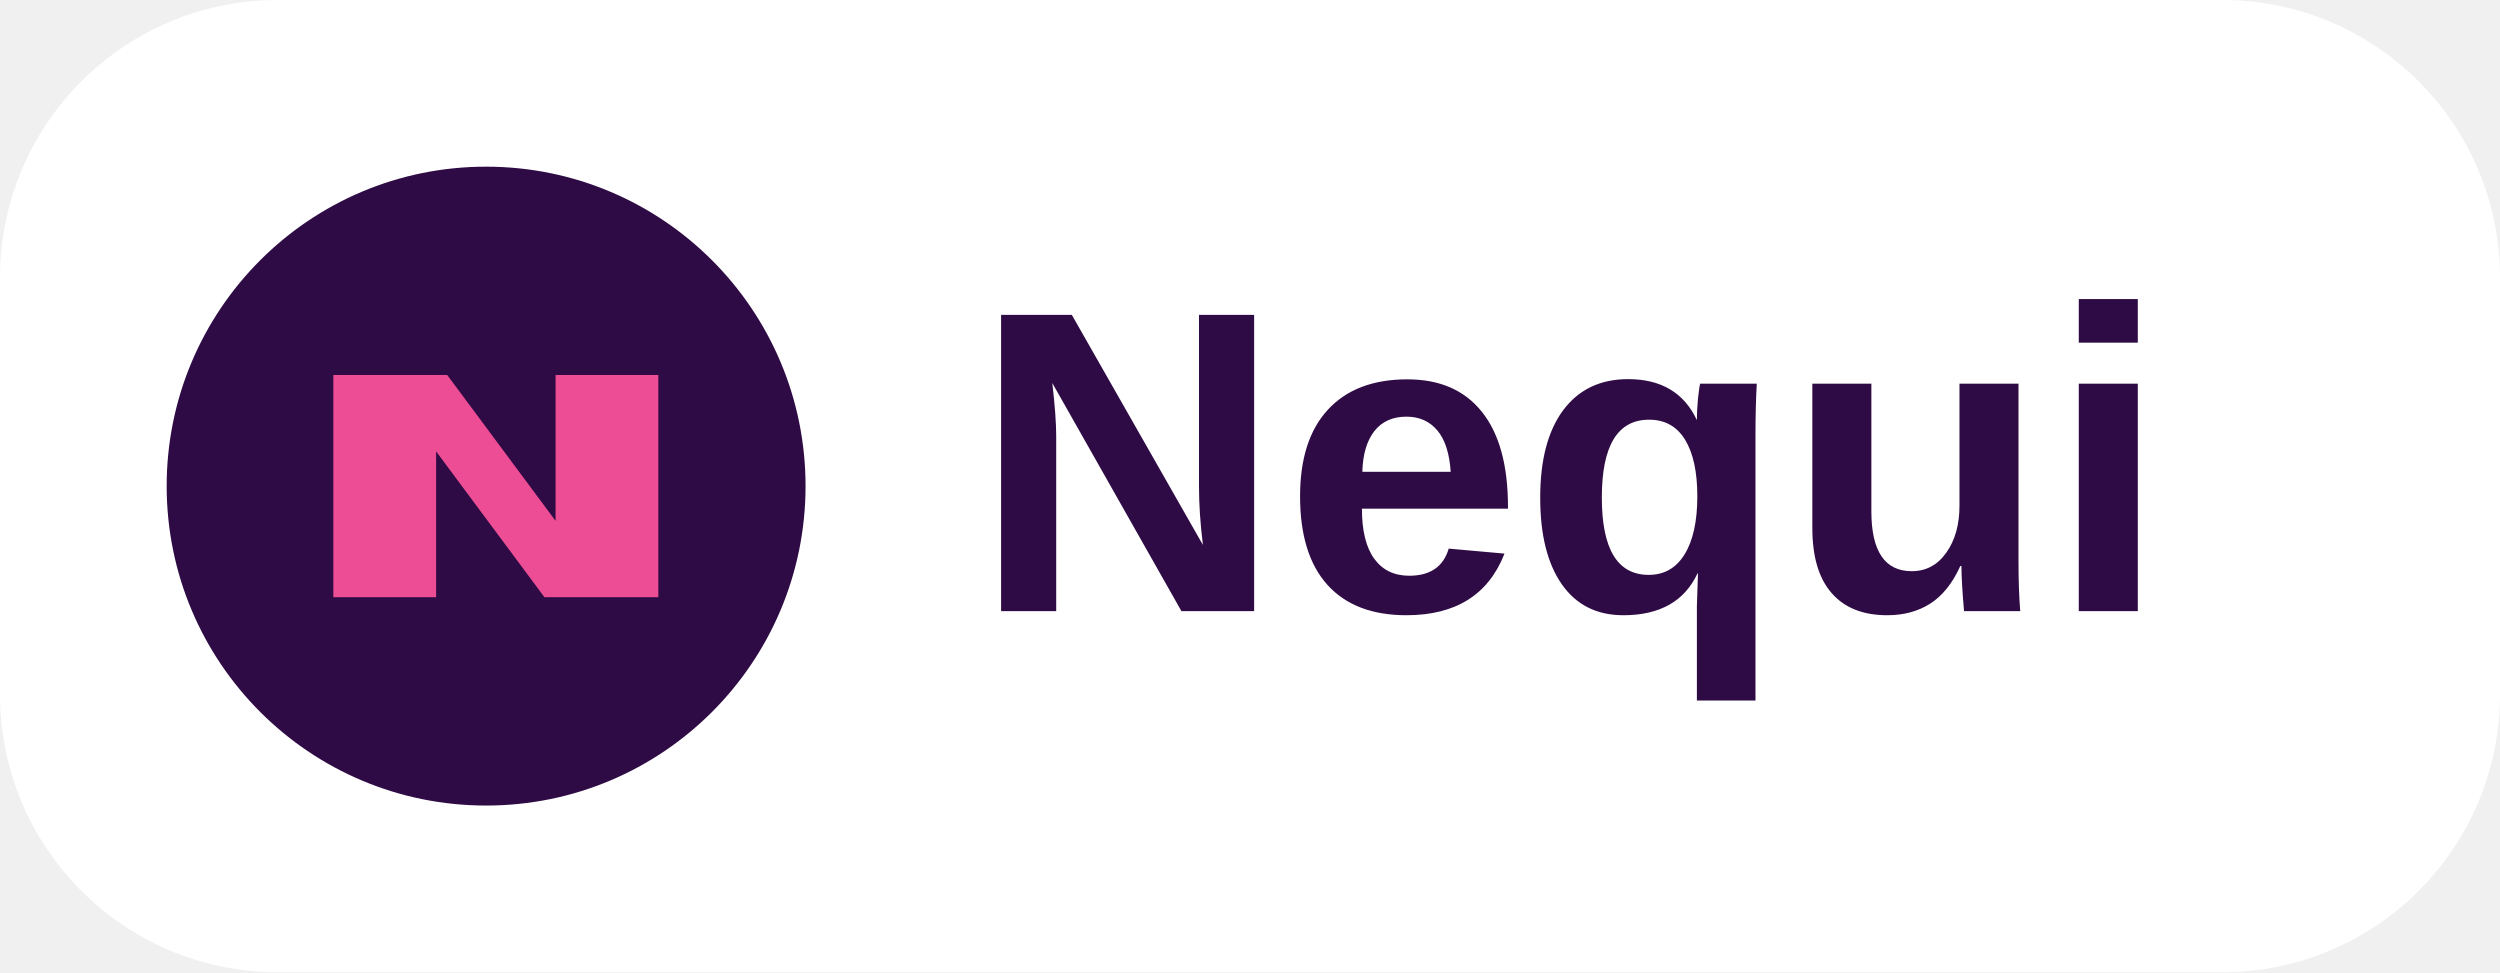
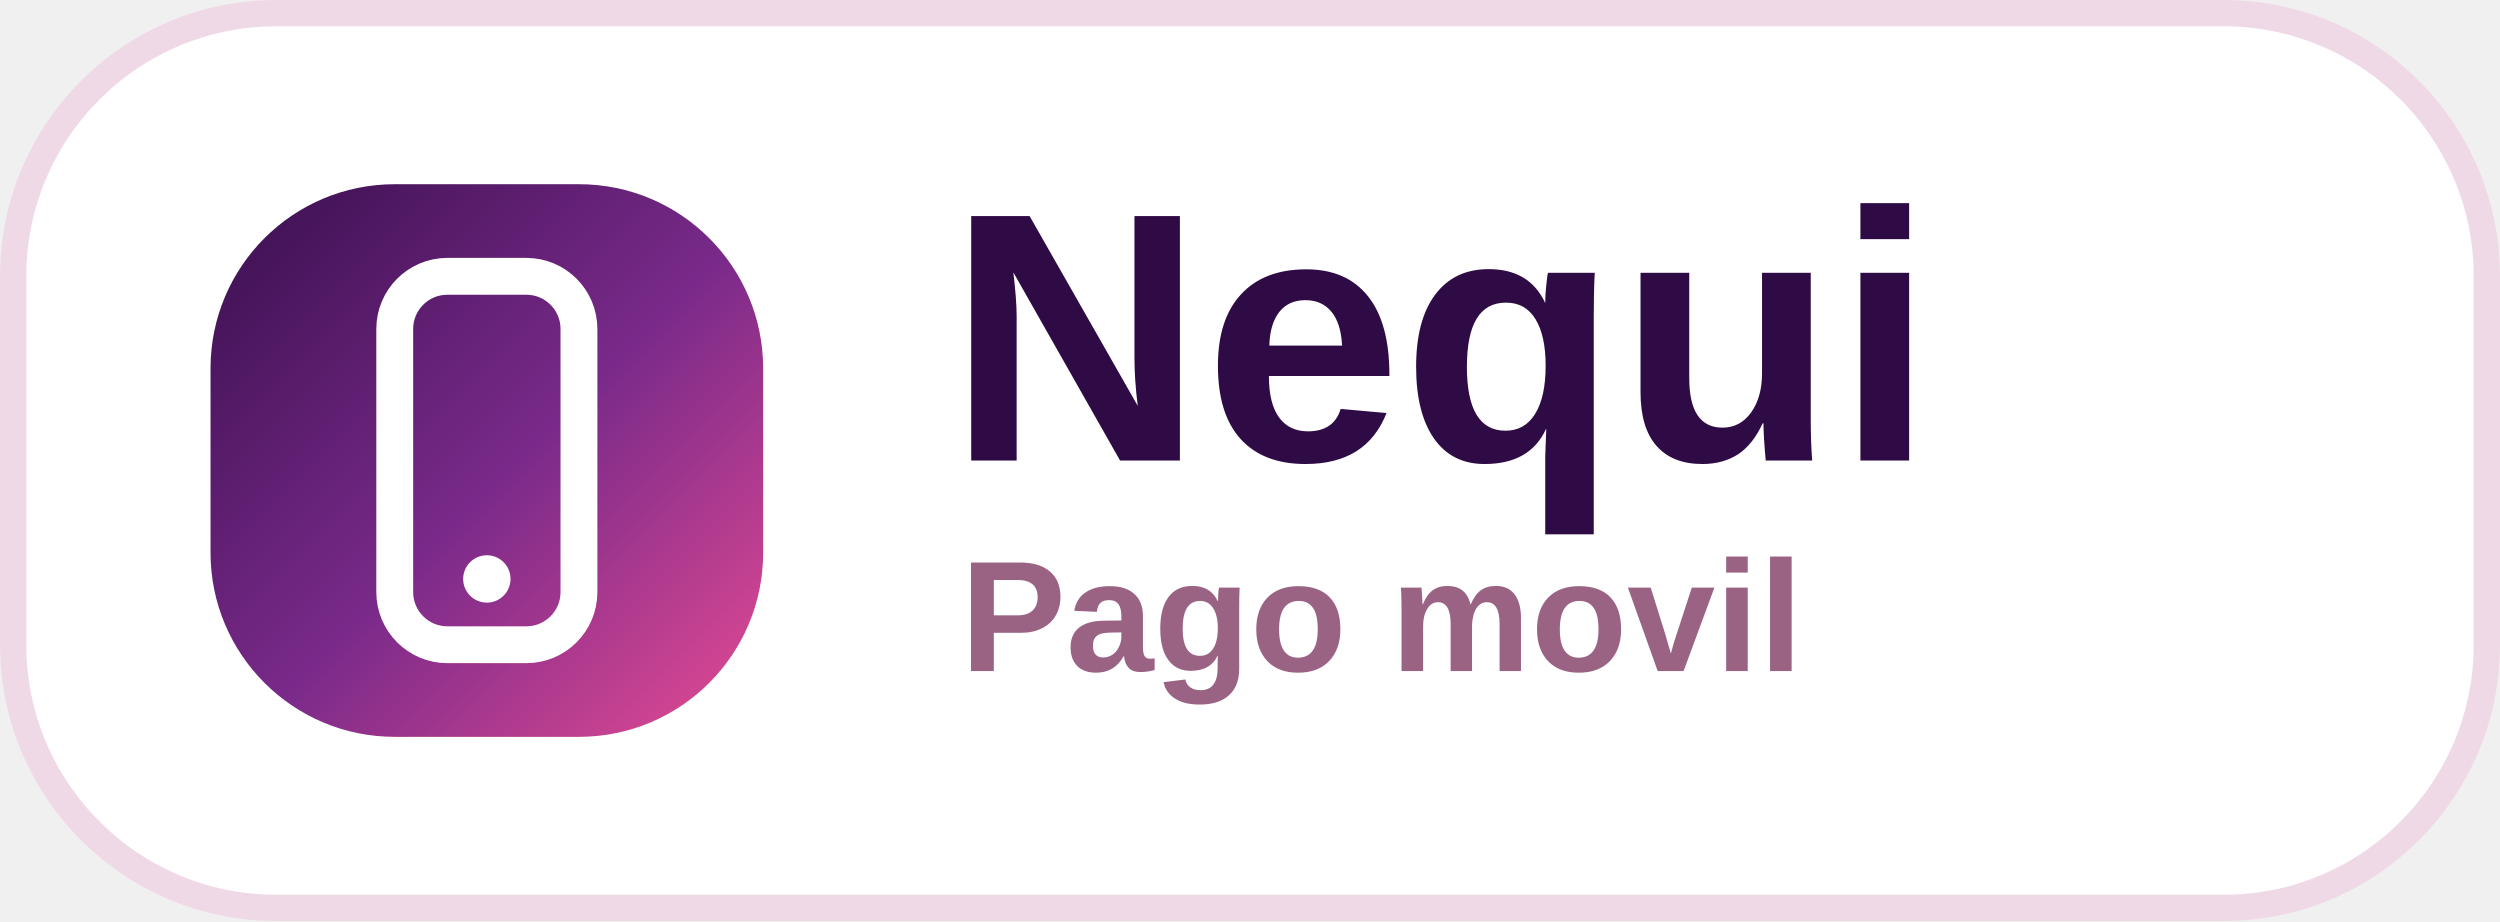
- <svg xmlns="http://www.w3.org/2000/svg" viewBox="0 0 180 70" role="img" aria-labelledby="title">
-   <rect width="180" height="70" rx="20" fill="#fff" />
-   <circle cx="35" cy="35" r="23" fill="#2f0b45" />
-   <path d="M24 43V27h8.2l7.8 10.5V27h7.4v16h-8.2l-7.8-10.5V43Z" fill="#ec4d94" />
-   <text x="70" y="44" font-family="Trebuchet MS, Arial, sans-serif" font-size="31" font-weight="800" fill="#2f0b45">Nequi</text>
+ <svg xmlns="http://www.w3.org/2000/svg" viewBox="0 0 190 70" role="img" aria-labelledby="title">
+   <defs>
+     <linearGradient id="nequiGradient" x1="12" x2="58" y1="12" y2="58" gradientUnits="userSpaceOnUse">
+       <stop stop-color="#2F0B45" />
+       <stop offset=".55" stop-color="#7A2A8A" />
+       <stop offset="1" stop-color="#EC4D94" />
+     </linearGradient>
+   </defs>
+   <rect x="1" y="1" width="188" height="68" rx="20" fill="#fff" stroke="#F0D9E6" stroke-width="2" />
+   <rect x="16" y="14" width="42" height="42" rx="14" fill="url(#nequiGradient)" />
+   <rect x="30" y="21" width="14" height="28" rx="4" fill="none" stroke="#fff" stroke-width="2.8" />
+   <circle cx="37" cy="44" r="1.8" fill="#fff" />
+   <text x="72" y="35" font-family="Trebuchet MS, Arial, sans-serif" font-size="27" font-weight="900" fill="#2F0B45">Nequi</text>
+   <text x="73" y="51" font-family="Trebuchet MS, Arial, sans-serif" font-size="12" font-weight="700" fill="#9A6384">Pago movil</text>
</svg>
